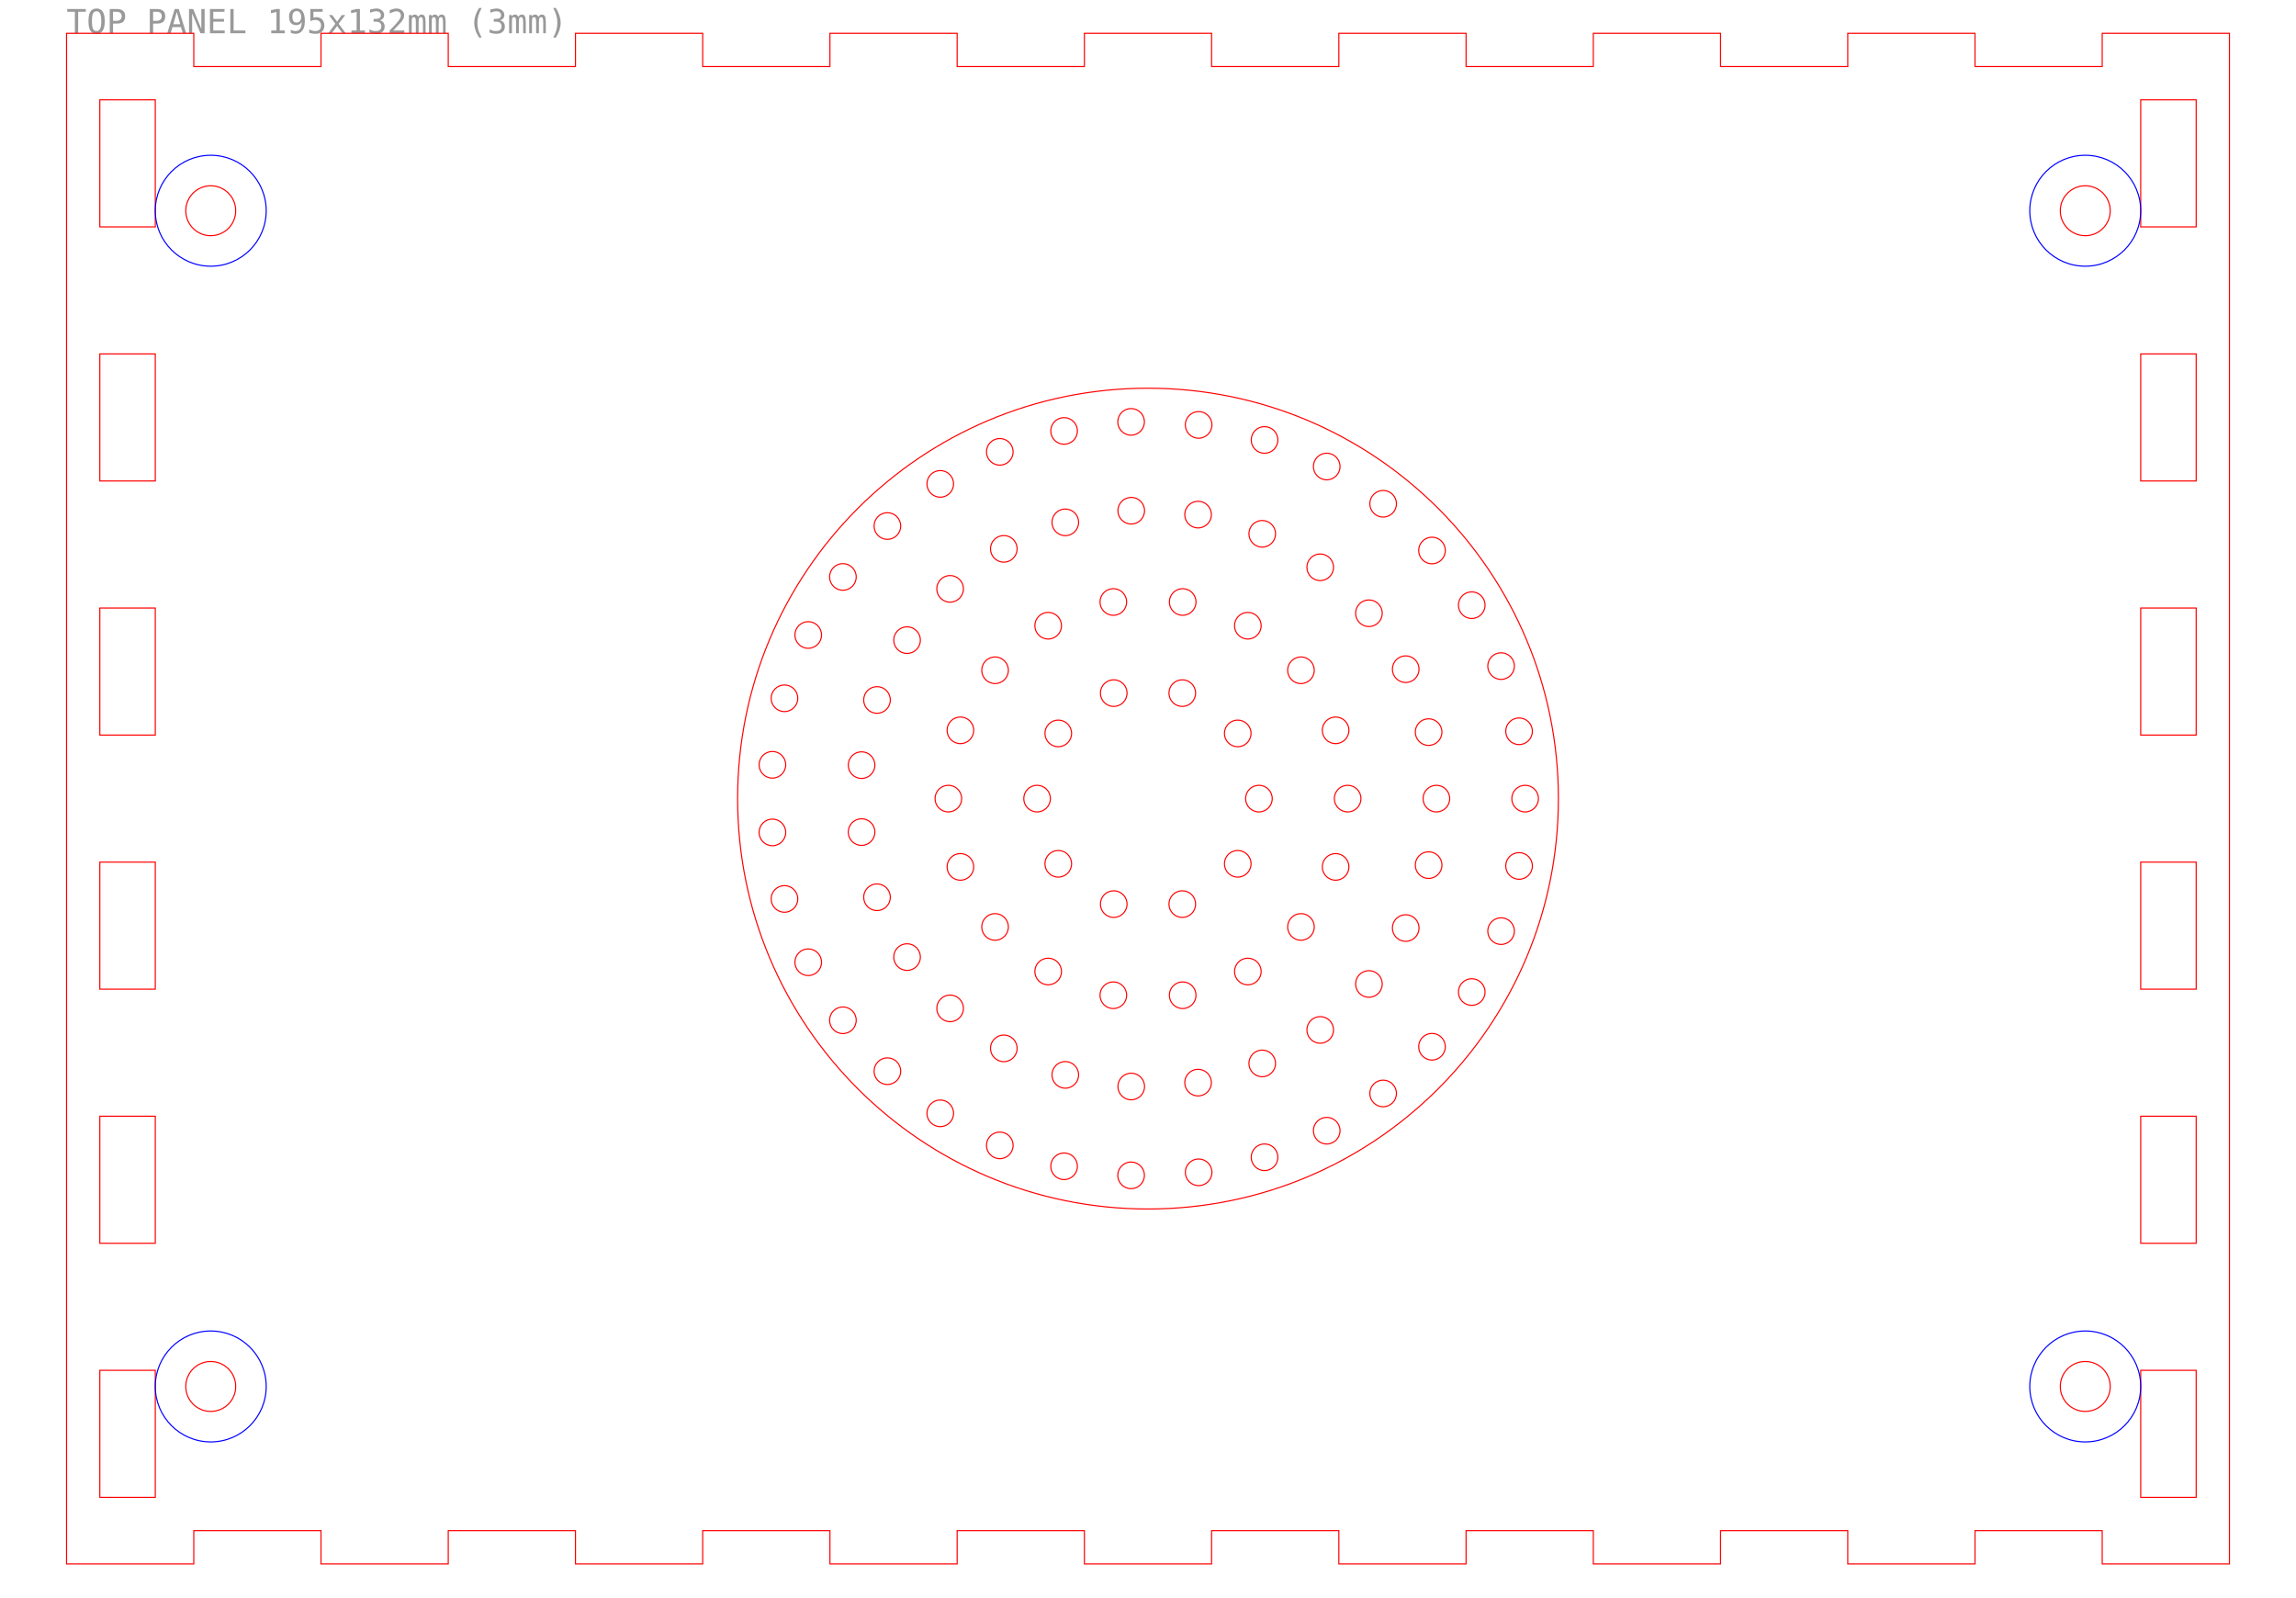
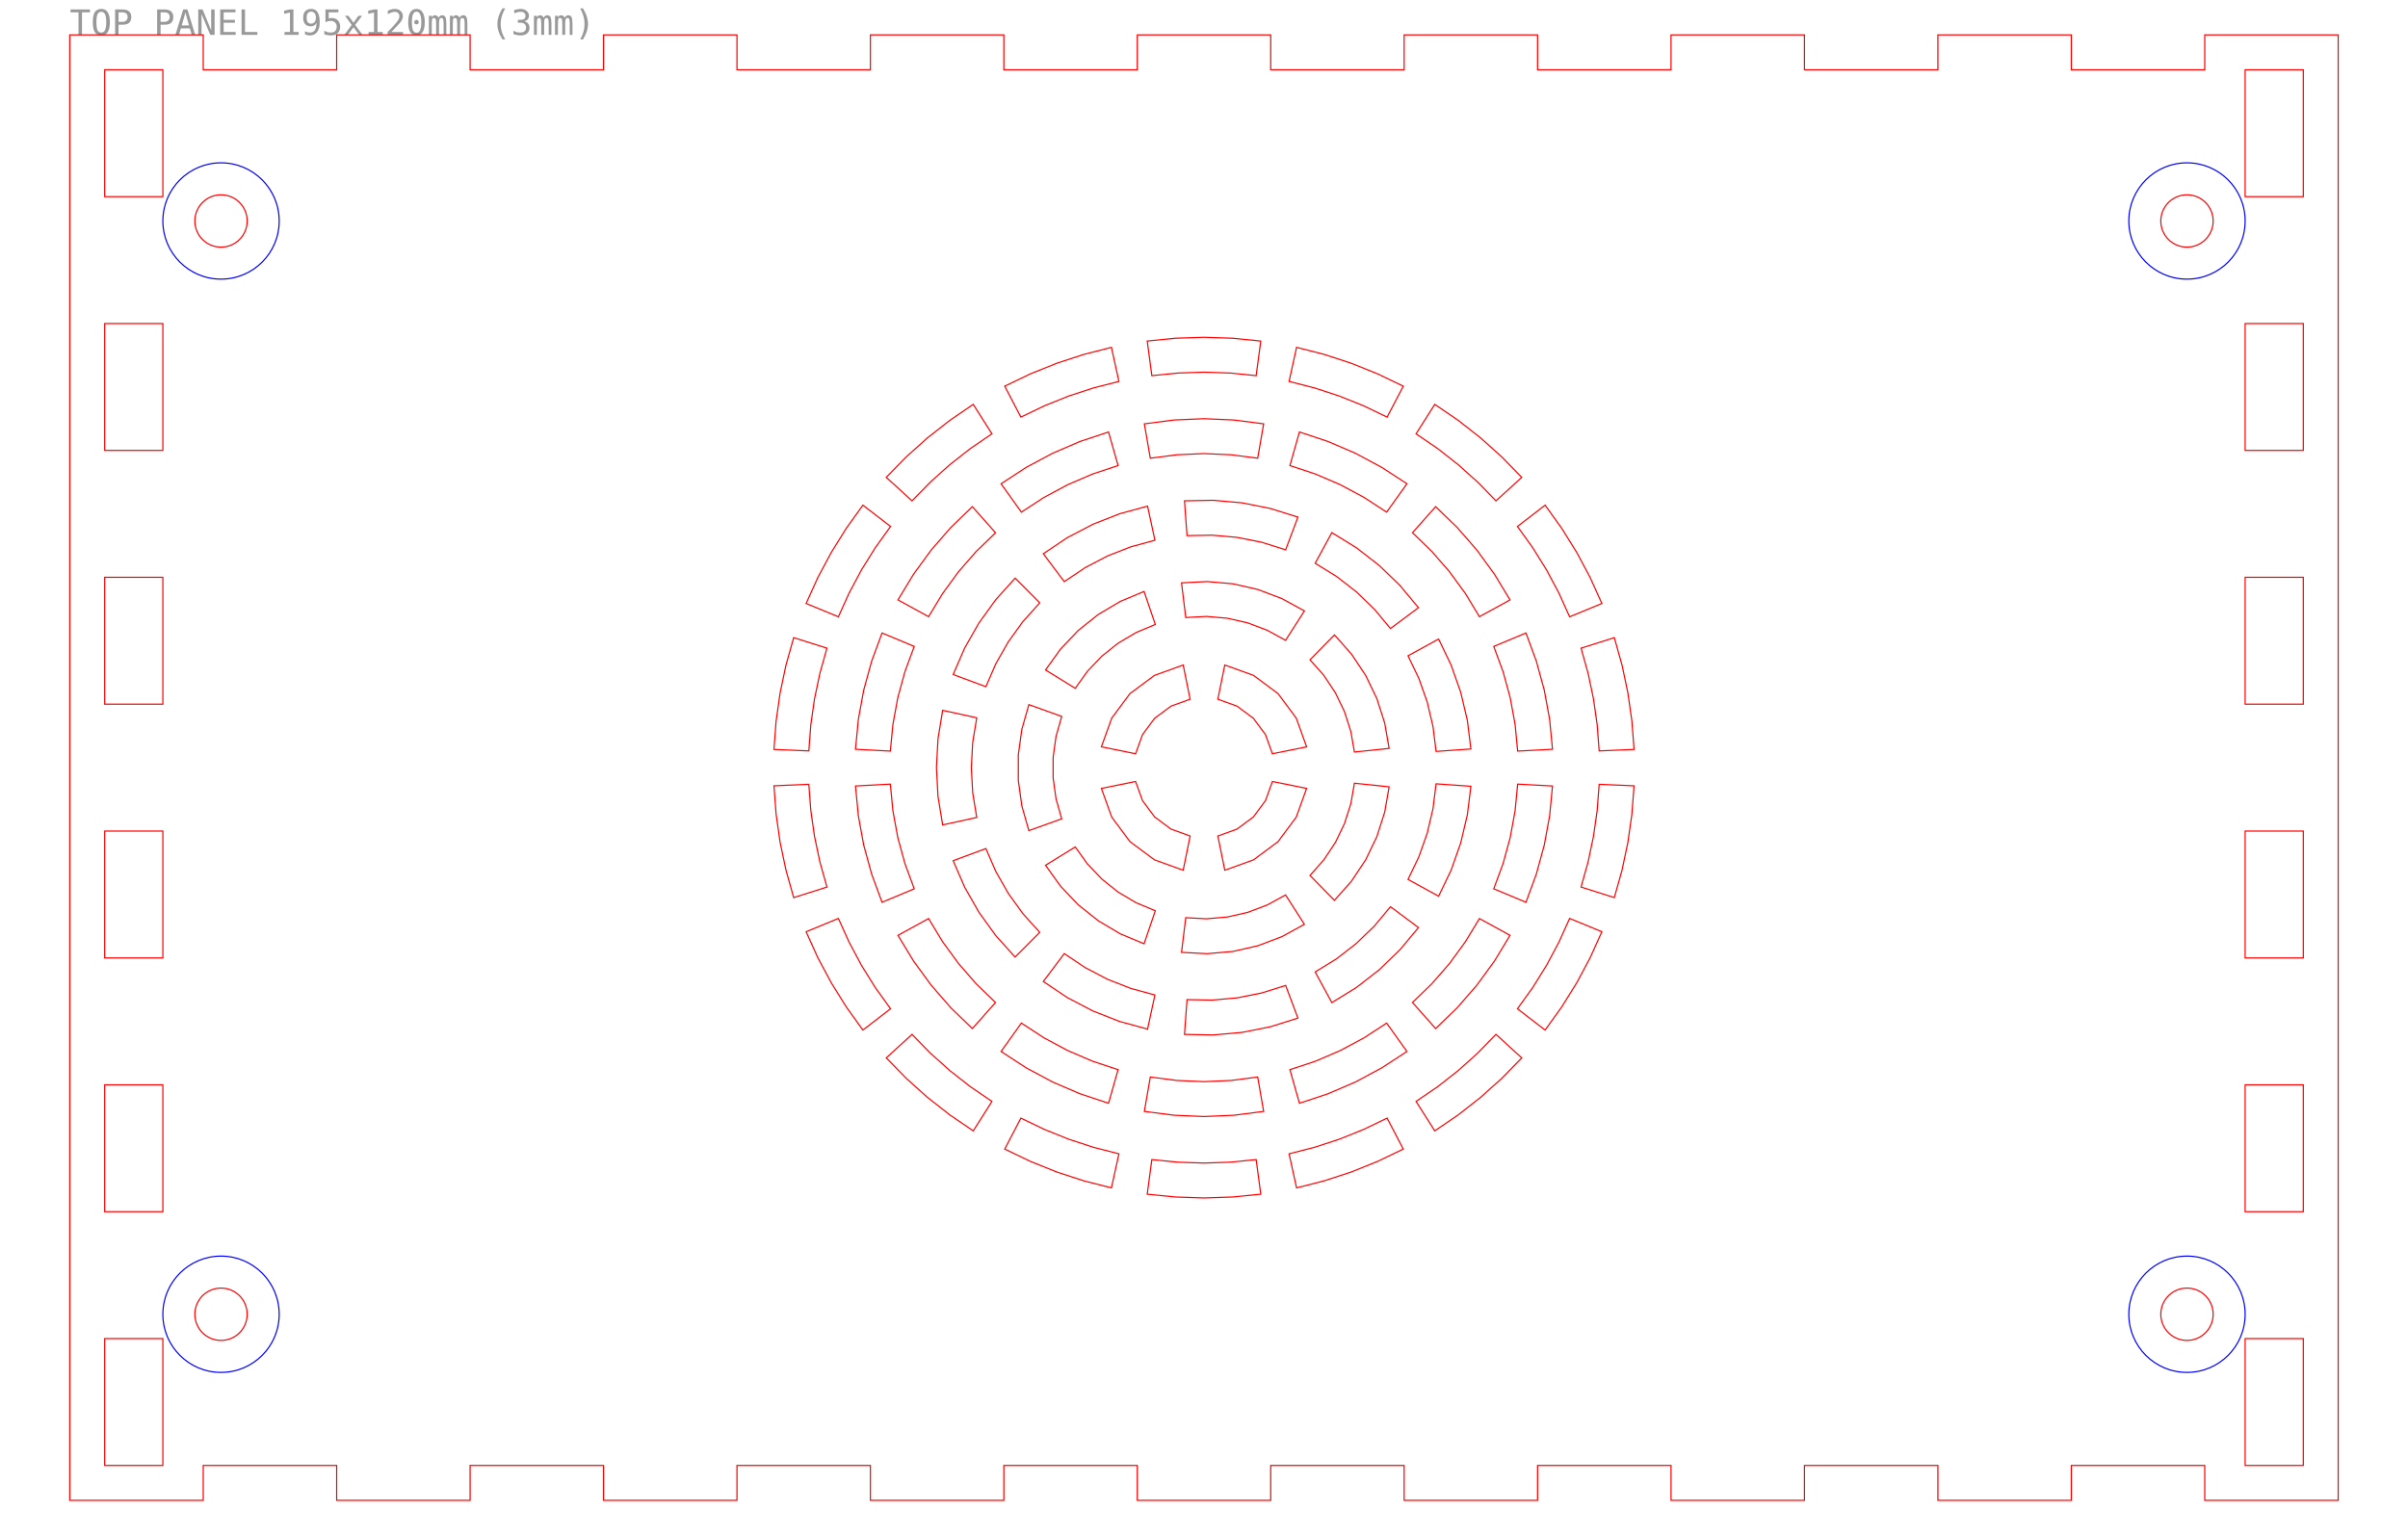
- <svg xmlns="http://www.w3.org/2000/svg" width="207mm" height="144mm" viewBox="0 0 207 144">
-   <text x="6" y="3" font-size="3" fill="#999" font-family="monospace">TOP PANEL 195x132mm (3mm)</text>
-   <path d="M 6,6 L 6,3 L 17.471,3 L 17.471,6 L 28.941,6 L 28.941,3 L 40.412,3 L 40.412,6 L 51.882,6 L 51.882,3 L 63.353,3 L 63.353,6 L 74.824,6 L 74.824,3 L 86.294,3 L 86.294,6 L 97.765,6 L 97.765,3 L 109.235,3 L 109.235,6 L 120.706,6 L 120.706,3 L 132.176,3 L 132.176,6 L 143.647,6 L 143.647,3 L 155.118,3 L 155.118,6 L 166.588,6 L 166.588,3 L 178.059,3 L 178.059,6 L 189.529,6 L 189.529,3 L 201,3 L 201,6 L 201,138 L 201,141 L 189.529,141 L 189.529,138 L 178.059,138 L 178.059,141 L 166.588,141 L 166.588,138 L 155.118,138 L 155.118,141 L 143.647,141 L 143.647,138 L 132.176,138 L 132.176,141 L 120.706,141 L 120.706,138 L 109.235,138 L 109.235,141 L 97.765,141 L 97.765,138 L 86.294,138 L 86.294,141 L 74.824,141 L 74.824,138 L 63.353,138 L 63.353,141 L 51.882,141 L 51.882,138 L 40.412,138 L 40.412,141 L 28.941,141 L 28.941,138 L 17.471,138 L 17.471,141 L 6,141 L 6,138 L 6,6 Z" fill="none" stroke="#ff0000" stroke-width="0.1" />
-   <rect x="9" y="9" width="5" height="11.455" fill="none" stroke="#ff0000" stroke-width="0.1" />
-   <rect x="9" y="31.909" width="5" height="11.455" fill="none" stroke="#ff0000" stroke-width="0.1" />
-   <rect x="9" y="54.818" width="5" height="11.455" fill="none" stroke="#ff0000" stroke-width="0.1" />
-   <rect x="9" y="77.727" width="5" height="11.455" fill="none" stroke="#ff0000" stroke-width="0.1" />
-   <rect x="9" y="100.636" width="5" height="11.455" fill="none" stroke="#ff0000" stroke-width="0.1" />
-   <rect x="9" y="123.545" width="5" height="11.455" fill="none" stroke="#ff0000" stroke-width="0.1" />
-   <rect x="193" y="9" width="5" height="11.455" fill="none" stroke="#ff0000" stroke-width="0.1" />
-   <rect x="193" y="31.909" width="5" height="11.455" fill="none" stroke="#ff0000" stroke-width="0.1" />
-   <rect x="193" y="54.818" width="5" height="11.455" fill="none" stroke="#ff0000" stroke-width="0.1" />
-   <rect x="193" y="77.727" width="5" height="11.455" fill="none" stroke="#ff0000" stroke-width="0.1" />
-   <rect x="193" y="100.636" width="5" height="11.455" fill="none" stroke="#ff0000" stroke-width="0.1" />
-   <rect x="193" y="123.545" width="5" height="11.455" fill="none" stroke="#ff0000" stroke-width="0.1" />
+ <svg xmlns="http://www.w3.org/2000/svg" width="207mm" height="132mm" viewBox="0 0 207 132">
+   <text x="6" y="3" font-size="3" fill="#999" font-family="monospace">TOP PANEL 195x120mm (3mm)</text>
+   <path d="M 6,6 L 6,3 L 17.471,3 L 17.471,6 L 28.941,6 L 28.941,3 L 40.412,3 L 40.412,6 L 51.882,6 L 51.882,3 L 63.353,3 L 63.353,6 L 74.824,6 L 74.824,3 L 86.294,3 L 86.294,6 L 97.765,6 L 97.765,3 L 109.235,3 L 109.235,6 L 120.706,6 L 120.706,3 L 132.176,3 L 132.176,6 L 143.647,6 L 143.647,3 L 155.118,3 L 155.118,6 L 166.588,6 L 166.588,3 L 178.059,3 L 178.059,6 L 189.529,6 L 189.529,3 L 201,3 L 201,6 L 201,126 L 201,129 L 189.529,129 L 189.529,126 L 178.059,126 L 178.059,129 L 166.588,129 L 166.588,126 L 155.118,126 L 155.118,129 L 143.647,129 L 143.647,126 L 132.176,126 L 132.176,129 L 120.706,129 L 120.706,126 L 109.235,126 L 109.235,129 L 97.765,129 L 97.765,126 L 86.294,126 L 86.294,129 L 74.824,129 L 74.824,126 L 63.353,126 L 63.353,129 L 51.882,129 L 51.882,126 L 40.412,126 L 40.412,129 L 28.941,129 L 28.941,126 L 17.471,126 L 17.471,129 L 6,129 L 6,126 L 6,6 Z" fill="none" stroke="#ff0000" stroke-width="0.1" />
+   <rect x="9" y="6" width="5" height="10.909" fill="none" stroke="#ff0000" stroke-width="0.1" />
+   <rect x="9" y="27.818" width="5" height="10.909" fill="none" stroke="#ff0000" stroke-width="0.1" />
+   <rect x="9" y="49.636" width="5" height="10.909" fill="none" stroke="#ff0000" stroke-width="0.1" />
+   <rect x="9" y="71.455" width="5" height="10.909" fill="none" stroke="#ff0000" stroke-width="0.1" />
+   <rect x="9" y="93.273" width="5" height="10.909" fill="none" stroke="#ff0000" stroke-width="0.1" />
+   <rect x="9" y="115.091" width="5" height="10.909" fill="none" stroke="#ff0000" stroke-width="0.1" />
+   <rect x="193" y="6" width="5" height="10.909" fill="none" stroke="#ff0000" stroke-width="0.1" />
+   <rect x="193" y="27.818" width="5" height="10.909" fill="none" stroke="#ff0000" stroke-width="0.1" />
+   <rect x="193" y="49.636" width="5" height="10.909" fill="none" stroke="#ff0000" stroke-width="0.1" />
+   <rect x="193" y="71.455" width="5" height="10.909" fill="none" stroke="#ff0000" stroke-width="0.1" />
+   <rect x="193" y="93.273" width="5" height="10.909" fill="none" stroke="#ff0000" stroke-width="0.1" />
+   <rect x="193" y="115.091" width="5" height="10.909" fill="none" stroke="#ff0000" stroke-width="0.1" />
  <circle cx="19" cy="19" r="2.25" fill="none" stroke="#ff0000" stroke-width="0.1" />
  <circle cx="19" cy="19" r="5" fill="none" stroke="#0000ff" stroke-width="0.1" />
  <circle cx="188" cy="19" r="2.25" fill="none" stroke="#ff0000" stroke-width="0.1" />
  <circle cx="188" cy="19" r="5" fill="none" stroke="#0000ff" stroke-width="0.1" />
-   <circle cx="19" cy="125" r="2.25" fill="none" stroke="#ff0000" stroke-width="0.1" />
-   <circle cx="19" cy="125" r="5" fill="none" stroke="#0000ff" stroke-width="0.1" />
-   <circle cx="188" cy="125" r="2.25" fill="none" stroke="#ff0000" stroke-width="0.1" />
-   <circle cx="188" cy="125" r="5" fill="none" stroke="#0000ff" stroke-width="0.1" />
-   <circle cx="103.5" cy="72" r="37" fill="none" stroke="#ff0000" stroke-width="0.1" />
-   <circle cx="113.5" cy="72" r="1.2" fill="none" stroke="#ff0000" stroke-width="0.1" />
-   <circle cx="111.59" cy="77.878" r="1.2" fill="none" stroke="#ff0000" stroke-width="0.1" />
-   <circle cx="106.59" cy="81.511" r="1.2" fill="none" stroke="#ff0000" stroke-width="0.1" />
-   <circle cx="100.41" cy="81.511" r="1.2" fill="none" stroke="#ff0000" stroke-width="0.1" />
-   <circle cx="95.41" cy="77.878" r="1.2" fill="none" stroke="#ff0000" stroke-width="0.1" />
-   <circle cx="93.5" cy="72" r="1.2" fill="none" stroke="#ff0000" stroke-width="0.1" />
-   <circle cx="95.41" cy="66.122" r="1.2" fill="none" stroke="#ff0000" stroke-width="0.1" />
-   <circle cx="100.41" cy="62.489" r="1.2" fill="none" stroke="#ff0000" stroke-width="0.1" />
-   <circle cx="106.59" cy="62.489" r="1.2" fill="none" stroke="#ff0000" stroke-width="0.1" />
-   <circle cx="111.59" cy="66.122" r="1.2" fill="none" stroke="#ff0000" stroke-width="0.1" />
-   <circle cx="121.5" cy="72" r="1.2" fill="none" stroke="#ff0000" stroke-width="0.1" />
-   <circle cx="120.414" cy="78.156" r="1.2" fill="none" stroke="#ff0000" stroke-width="0.1" />
-   <circle cx="117.289" cy="83.57" r="1.2" fill="none" stroke="#ff0000" stroke-width="0.1" />
-   <circle cx="112.5" cy="87.588" r="1.2" fill="none" stroke="#ff0000" stroke-width="0.1" />
-   <circle cx="106.626" cy="89.727" r="1.2" fill="none" stroke="#ff0000" stroke-width="0.1" />
-   <circle cx="100.374" cy="89.727" r="1.2" fill="none" stroke="#ff0000" stroke-width="0.1" />
-   <circle cx="94.5" cy="87.588" r="1.2" fill="none" stroke="#ff0000" stroke-width="0.1" />
-   <circle cx="89.711" cy="83.57" r="1.2" fill="none" stroke="#ff0000" stroke-width="0.1" />
-   <circle cx="86.586" cy="78.156" r="1.2" fill="none" stroke="#ff0000" stroke-width="0.1" />
-   <circle cx="85.5" cy="72" r="1.2" fill="none" stroke="#ff0000" stroke-width="0.1" />
-   <circle cx="86.586" cy="65.844" r="1.2" fill="none" stroke="#ff0000" stroke-width="0.1" />
-   <circle cx="89.711" cy="60.43" r="1.2" fill="none" stroke="#ff0000" stroke-width="0.1" />
-   <circle cx="94.5" cy="56.412" r="1.2" fill="none" stroke="#ff0000" stroke-width="0.1" />
-   <circle cx="100.374" cy="54.273" r="1.2" fill="none" stroke="#ff0000" stroke-width="0.1" />
-   <circle cx="106.626" cy="54.273" r="1.2" fill="none" stroke="#ff0000" stroke-width="0.1" />
-   <circle cx="112.5" cy="56.412" r="1.2" fill="none" stroke="#ff0000" stroke-width="0.1" />
-   <circle cx="117.289" cy="60.43" r="1.2" fill="none" stroke="#ff0000" stroke-width="0.1" />
-   <circle cx="120.414" cy="65.844" r="1.2" fill="none" stroke="#ff0000" stroke-width="0.1" />
-   <circle cx="129.5" cy="72" r="1.2" fill="none" stroke="#ff0000" stroke-width="0.1" />
-   <circle cx="128.799" cy="77.996" r="1.2" fill="none" stroke="#ff0000" stroke-width="0.1" />
-   <circle cx="126.734" cy="83.669" r="1.2" fill="none" stroke="#ff0000" stroke-width="0.1" />
-   <circle cx="123.417" cy="88.712" r="1.2" fill="none" stroke="#ff0000" stroke-width="0.1" />
-   <circle cx="119.026" cy="92.855" r="1.2" fill="none" stroke="#ff0000" stroke-width="0.1" />
-   <circle cx="113.798" cy="95.874" r="1.2" fill="none" stroke="#ff0000" stroke-width="0.1" />
-   <circle cx="108.015" cy="97.605" r="1.2" fill="none" stroke="#ff0000" stroke-width="0.1" />
-   <circle cx="101.988" cy="97.956" r="1.2" fill="none" stroke="#ff0000" stroke-width="0.1" />
-   <circle cx="96.043" cy="96.908" r="1.2" fill="none" stroke="#ff0000" stroke-width="0.1" />
-   <circle cx="90.5" cy="94.517" r="1.2" fill="none" stroke="#ff0000" stroke-width="0.1" />
-   <circle cx="85.658" cy="90.912" r="1.2" fill="none" stroke="#ff0000" stroke-width="0.1" />
-   <circle cx="81.777" cy="86.287" r="1.2" fill="none" stroke="#ff0000" stroke-width="0.1" />
-   <circle cx="79.068" cy="80.893" r="1.2" fill="none" stroke="#ff0000" stroke-width="0.1" />
-   <circle cx="77.676" cy="75.018" r="1.2" fill="none" stroke="#ff0000" stroke-width="0.1" />
-   <circle cx="77.676" cy="68.982" r="1.2" fill="none" stroke="#ff0000" stroke-width="0.1" />
-   <circle cx="79.068" cy="63.107" r="1.2" fill="none" stroke="#ff0000" stroke-width="0.1" />
-   <circle cx="81.777" cy="57.713" r="1.2" fill="none" stroke="#ff0000" stroke-width="0.1" />
-   <circle cx="85.658" cy="53.088" r="1.2" fill="none" stroke="#ff0000" stroke-width="0.1" />
-   <circle cx="90.5" cy="49.483" r="1.2" fill="none" stroke="#ff0000" stroke-width="0.1" />
-   <circle cx="96.043" cy="47.092" r="1.2" fill="none" stroke="#ff0000" stroke-width="0.1" />
-   <circle cx="101.988" cy="46.044" r="1.2" fill="none" stroke="#ff0000" stroke-width="0.1" />
-   <circle cx="108.015" cy="46.395" r="1.2" fill="none" stroke="#ff0000" stroke-width="0.1" />
-   <circle cx="113.798" cy="48.126" r="1.2" fill="none" stroke="#ff0000" stroke-width="0.1" />
-   <circle cx="119.026" cy="51.145" r="1.2" fill="none" stroke="#ff0000" stroke-width="0.1" />
-   <circle cx="123.417" cy="55.288" r="1.2" fill="none" stroke="#ff0000" stroke-width="0.1" />
-   <circle cx="126.734" cy="60.331" r="1.2" fill="none" stroke="#ff0000" stroke-width="0.1" />
-   <circle cx="128.799" cy="66.004" r="1.2" fill="none" stroke="#ff0000" stroke-width="0.1" />
-   <circle cx="137.5" cy="72" r="1.2" fill="none" stroke="#ff0000" stroke-width="0.1" />
-   <circle cx="136.954" cy="78.071" r="1.2" fill="none" stroke="#ff0000" stroke-width="0.1" />
-   <circle cx="135.332" cy="83.947" r="1.2" fill="none" stroke="#ff0000" stroke-width="0.1" />
-   <circle cx="132.687" cy="89.439" r="1.2" fill="none" stroke="#ff0000" stroke-width="0.1" />
-   <circle cx="129.104" cy="94.37" r="1.2" fill="none" stroke="#ff0000" stroke-width="0.1" />
-   <circle cx="124.699" cy="98.582" r="1.2" fill="none" stroke="#ff0000" stroke-width="0.1" />
-   <circle cx="119.612" cy="101.94" r="1.2" fill="none" stroke="#ff0000" stroke-width="0.1" />
-   <circle cx="114.007" cy="104.336" r="1.2" fill="none" stroke="#ff0000" stroke-width="0.1" />
-   <circle cx="108.064" cy="105.692" r="1.2" fill="none" stroke="#ff0000" stroke-width="0.1" />
-   <circle cx="101.975" cy="105.966" r="1.2" fill="none" stroke="#ff0000" stroke-width="0.1" />
-   <circle cx="95.934" cy="105.148" r="1.2" fill="none" stroke="#ff0000" stroke-width="0.1" />
-   <circle cx="90.137" cy="103.264" r="1.2" fill="none" stroke="#ff0000" stroke-width="0.1" />
-   <circle cx="84.77" cy="100.375" r="1.2" fill="none" stroke="#ff0000" stroke-width="0.1" />
-   <circle cx="80.004" cy="96.575" r="1.2" fill="none" stroke="#ff0000" stroke-width="0.1" />
-   <circle cx="75.993" cy="91.985" r="1.2" fill="none" stroke="#ff0000" stroke-width="0.1" />
-   <circle cx="72.867" cy="86.752" r="1.2" fill="none" stroke="#ff0000" stroke-width="0.1" />
-   <circle cx="70.725" cy="81.045" r="1.2" fill="none" stroke="#ff0000" stroke-width="0.1" />
-   <circle cx="69.637" cy="75.048" r="1.2" fill="none" stroke="#ff0000" stroke-width="0.1" />
-   <circle cx="69.637" cy="68.952" r="1.2" fill="none" stroke="#ff0000" stroke-width="0.1" />
-   <circle cx="70.725" cy="62.955" r="1.2" fill="none" stroke="#ff0000" stroke-width="0.1" />
-   <circle cx="72.867" cy="57.248" r="1.2" fill="none" stroke="#ff0000" stroke-width="0.1" />
-   <circle cx="75.993" cy="52.015" r="1.2" fill="none" stroke="#ff0000" stroke-width="0.1" />
-   <circle cx="80.004" cy="47.425" r="1.2" fill="none" stroke="#ff0000" stroke-width="0.1" />
-   <circle cx="84.77" cy="43.625" r="1.2" fill="none" stroke="#ff0000" stroke-width="0.1" />
-   <circle cx="90.137" cy="40.736" r="1.2" fill="none" stroke="#ff0000" stroke-width="0.1" />
-   <circle cx="95.934" cy="38.852" r="1.2" fill="none" stroke="#ff0000" stroke-width="0.1" />
-   <circle cx="101.975" cy="38.034" r="1.2" fill="none" stroke="#ff0000" stroke-width="0.1" />
-   <circle cx="108.064" cy="38.308" r="1.2" fill="none" stroke="#ff0000" stroke-width="0.1" />
-   <circle cx="114.007" cy="39.664" r="1.2" fill="none" stroke="#ff0000" stroke-width="0.1" />
-   <circle cx="119.612" cy="42.06" r="1.2" fill="none" stroke="#ff0000" stroke-width="0.1" />
-   <circle cx="124.699" cy="45.418" r="1.2" fill="none" stroke="#ff0000" stroke-width="0.1" />
-   <circle cx="129.104" cy="49.63" r="1.2" fill="none" stroke="#ff0000" stroke-width="0.1" />
-   <circle cx="132.687" cy="54.561" r="1.2" fill="none" stroke="#ff0000" stroke-width="0.1" />
-   <circle cx="135.332" cy="60.053" r="1.2" fill="none" stroke="#ff0000" stroke-width="0.1" />
-   <circle cx="136.954" cy="65.929" r="1.2" fill="none" stroke="#ff0000" stroke-width="0.1" />
+   <circle cx="19" cy="113" r="2.25" fill="none" stroke="#ff0000" stroke-width="0.1" />
+   <circle cx="19" cy="113" r="5" fill="none" stroke="#0000ff" stroke-width="0.1" />
+   <circle cx="188" cy="113" r="2.25" fill="none" stroke="#ff0000" stroke-width="0.1" />
+   <circle cx="188" cy="113" r="5" fill="none" stroke="#0000ff" stroke-width="0.1" />
+   <path d="M 112.321,67.788 L 111.43,70.257 L 109.864,72.364 L 107.757,73.93 L 105.288,74.821 L 104.692,71.88 L 106.338,71.286 L 107.743,70.243 L 108.786,68.838 L 109.38,67.192 L 112.321,67.788 Z" fill="none" stroke="#ff0000" stroke-width="0.1" />
+   <path d="M 101.712,74.821 L 99.243,73.93 L 97.136,72.364 L 95.57,70.257 L 94.679,67.788 L 97.62,67.192 L 98.214,68.838 L 99.257,70.243 L 100.662,71.286 L 102.308,71.88 L 101.712,74.821 Z" fill="none" stroke="#ff0000" stroke-width="0.1" />
+   <path d="M 94.679,64.212 L 95.57,61.743 L 97.136,59.636 L 99.243,58.07 L 101.712,57.179 L 102.308,60.12 L 100.662,60.714 L 99.257,61.757 L 98.214,63.162 L 97.62,64.808 L 94.679,64.212 Z" fill="none" stroke="#ff0000" stroke-width="0.1" />
+   <path d="M 105.288,57.179 L 107.757,58.07 L 109.864,59.636 L 111.43,61.743 L 112.321,64.212 L 109.38,64.808 L 108.786,63.162 L 107.743,61.757 L 106.338,60.714 L 104.692,60.12 L 105.288,57.179 Z" fill="none" stroke="#ff0000" stroke-width="0.1" />
+   <path d="M 119.414,67.652 L 119.035,69.828 L 118.36,71.931 L 117.402,73.92 L 116.179,75.759 L 114.714,77.412 L 112.612,75.272 L 113.802,73.929 L 114.795,72.435 L 115.574,70.819 L 116.122,69.11 L 116.431,67.342 L 119.414,67.652 Z" fill="none" stroke="#ff0000" stroke-width="0.1" />
+   <path d="M 112.131,79.473 L 110.193,80.533 L 108.128,81.316 L 105.975,81.807 L 103.775,81.998 L 101.569,81.883 L 101.931,78.905 L 103.723,78.998 L 105.511,78.843 L 107.261,78.444 L 108.938,77.808 L 110.512,76.946 L 112.131,79.473 Z" fill="none" stroke="#ff0000" stroke-width="0.1" />
+   <path d="M 98.348,81.148 L 96.311,80.294 L 94.411,79.168 L 92.685,77.791 L 91.164,76.189 L 89.878,74.394 L 92.432,72.82 L 93.477,74.279 L 94.713,75.58 L 96.115,76.699 L 97.659,77.614 L 99.314,78.308 L 98.348,81.148 Z" fill="none" stroke="#ff0000" stroke-width="0.1" />
+   <path d="M 88.445,71.416 L 87.842,69.292 L 87.538,67.104 L 87.538,64.896 L 87.842,62.708 L 88.445,60.584 L 91.268,61.599 L 90.778,63.325 L 90.531,65.103 L 90.531,66.897 L 90.778,68.675 L 91.268,70.401 L 88.445,71.416 Z" fill="none" stroke="#ff0000" stroke-width="0.1" />
+   <path d="M 89.878,57.606 L 91.164,55.811 L 92.685,54.209 L 94.411,52.832 L 96.311,51.706 L 98.348,50.852 L 99.314,53.692 L 97.659,54.386 L 96.115,55.301 L 94.713,56.42 L 93.477,57.721 L 92.432,59.18 L 89.878,57.606 Z" fill="none" stroke="#ff0000" stroke-width="0.1" />
+   <path d="M 101.569,50.117 L 103.775,50.002 L 105.975,50.193 L 108.128,50.684 L 110.193,51.467 L 112.131,52.527 L 110.512,55.054 L 108.938,54.192 L 107.261,53.556 L 105.511,53.157 L 103.723,53.002 L 101.931,53.095 L 101.569,50.117 Z" fill="none" stroke="#ff0000" stroke-width="0.1" />
+   <path d="M 114.714,54.588 L 116.179,56.241 L 117.402,58.08 L 118.36,60.069 L 119.035,62.172 L 119.414,64.348 L 116.431,64.658 L 116.122,62.89 L 115.574,61.181 L 114.795,59.565 L 113.802,58.071 L 112.612,56.728 L 114.714,54.588 Z" fill="none" stroke="#ff0000" stroke-width="0.1" />
+   <path d="M 126.444,67.603 L 126.138,70.065 L 125.568,72.48 L 124.742,74.819 L 123.669,77.056 L 121.038,75.614 L 121.971,73.669 L 122.69,71.635 L 123.185,69.535 L 123.451,67.394 L 126.444,67.603 Z" fill="none" stroke="#ff0000" stroke-width="0.1" />
+   <path d="M 121.935,79.753 L 120.346,81.659 L 118.562,83.382 L 116.602,84.903 L 114.49,86.205 L 113.056,83.569 L 114.893,82.438 L 116.597,81.115 L 118.149,79.616 L 119.53,77.959 L 121.935,79.753 Z" fill="none" stroke="#ff0000" stroke-width="0.1" />
+   <path d="M 111.573,87.537 L 109.206,88.281 L 106.773,88.766 L 104.302,88.986 L 101.822,88.939 L 102.041,85.947 L 104.198,85.988 L 106.346,85.796 L 108.462,85.375 L 110.52,84.728 L 111.573,87.537 Z" fill="none" stroke="#ff0000" stroke-width="0.1" />
+   <path d="M 98.648,88.482 L 96.254,87.829 L 93.945,86.922 L 91.748,85.771 L 89.687,84.39 L 91.488,81.991 L 93.281,83.192 L 95.192,84.193 L 97.199,84.982 L 99.281,85.55 L 98.648,88.482 Z" fill="none" stroke="#ff0000" stroke-width="0.1" />
+   <path d="M 87.263,82.29 L 85.603,80.446 L 84.151,78.435 L 82.924,76.278 L 81.937,74.002 L 84.75,72.959 L 85.608,74.938 L 86.675,76.813 L 87.937,78.562 L 89.381,80.165 L 87.263,82.29 Z" fill="none" stroke="#ff0000" stroke-width="0.1" />
+   <path d="M 81.034,70.926 L 80.634,68.477 L 80.5,66 L 80.634,63.523 L 81.034,61.074 L 83.964,61.717 L 83.616,63.846 L 83.5,66 L 83.616,68.154 L 83.964,70.283 L 81.034,70.926 Z" fill="none" stroke="#ff0000" stroke-width="0.1" />
+   <path d="M 81.937,57.998 L 82.924,55.722 L 84.151,53.565 L 85.603,51.554 L 87.263,49.71 L 89.381,51.835 L 87.937,53.438 L 86.675,55.187 L 85.608,57.062 L 84.75,59.041 L 81.937,57.998 Z" fill="none" stroke="#ff0000" stroke-width="0.1" />
+   <path d="M 89.687,47.61 L 91.748,46.229 L 93.945,45.078 L 96.254,44.171 L 98.648,43.518 L 99.281,46.45 L 97.199,47.018 L 95.192,47.807 L 93.281,48.808 L 91.488,50.009 L 89.687,47.61 Z" fill="none" stroke="#ff0000" stroke-width="0.1" />
+   <path d="M 101.822,43.061 L 104.302,43.014 L 106.773,43.234 L 109.206,43.719 L 111.573,44.463 L 110.52,47.272 L 108.462,46.625 L 106.346,46.204 L 104.198,46.012 L 102.041,46.053 L 101.822,43.061 Z" fill="none" stroke="#ff0000" stroke-width="0.1" />
+   <path d="M 114.49,45.795 L 116.602,47.097 L 118.562,48.618 L 120.346,50.341 L 121.935,52.247 L 119.53,54.041 L 118.149,52.384 L 116.597,50.885 L 114.893,49.562 L 113.056,48.431 L 114.49,45.795 Z" fill="none" stroke="#ff0000" stroke-width="0.1" />
+   <path d="M 123.669,54.944 L 124.742,57.181 L 125.568,59.52 L 126.138,61.935 L 126.444,64.397 L 123.451,64.606 L 123.185,62.465 L 122.69,60.365 L 121.971,58.331 L 121.038,56.386 L 123.669,54.944 Z" fill="none" stroke="#ff0000" stroke-width="0.1" />
+   <path d="M 133.458,67.578 L 133.213,70.142 L 132.748,72.676 L 132.067,75.16 L 131.176,77.577 L 128.409,76.419 L 129.211,74.244 L 129.823,72.008 L 130.241,69.728 L 130.463,67.42 L 133.458,67.578 Z" fill="none" stroke="#ff0000" stroke-width="0.1" />
+   <path d="M 129.807,80.42 L 128.473,82.624 L 126.955,84.705 L 125.264,86.648 L 123.413,88.438 L 121.421,86.195 L 123.088,84.583 L 124.609,82.834 L 125.976,80.961 L 127.176,78.978 L 129.807,80.42 Z" fill="none" stroke="#ff0000" stroke-width="0.1" />
+   <path d="M 120.945,90.406 L 118.787,91.813 L 116.517,93.029 L 114.15,94.046 L 111.705,94.856 L 110.885,91.971 L 113.085,91.241 L 115.215,90.326 L 117.258,89.232 L 119.2,87.966 L 120.945,90.406 Z" fill="none" stroke="#ff0000" stroke-width="0.1" />
+   <path d="M 108.628,95.559 L 106.073,95.889 L 103.5,96 L 100.927,95.889 L 98.372,95.559 L 98.885,92.603 L 101.184,92.9 L 103.5,93 L 105.816,92.9 L 108.115,92.603 L 108.628,95.559 Z" fill="none" stroke="#ff0000" stroke-width="0.1" />
+   <path d="M 95.295,94.856 L 92.85,94.046 L 90.483,93.029 L 88.213,91.813 L 86.055,90.406 L 87.8,87.966 L 89.742,89.232 L 91.785,90.326 L 93.915,91.241 L 96.115,91.971 L 95.295,94.856 Z" fill="none" stroke="#ff0000" stroke-width="0.1" />
+   <path d="M 83.587,88.438 L 81.736,86.648 L 80.045,84.705 L 78.527,82.624 L 77.193,80.42 L 79.824,78.978 L 81.024,80.961 L 82.391,82.834 L 83.912,84.583 L 85.579,86.195 L 83.587,88.438 Z" fill="none" stroke="#ff0000" stroke-width="0.1" />
+   <path d="M 75.824,77.577 L 74.933,75.16 L 74.252,72.676 L 73.787,70.142 L 73.542,67.578 L 76.537,67.42 L 76.759,69.728 L 77.177,72.008 L 77.789,74.244 L 78.591,76.419 L 75.824,77.577 Z" fill="none" stroke="#ff0000" stroke-width="0.1" />
+   <path d="M 73.542,64.422 L 73.787,61.858 L 74.252,59.324 L 74.933,56.84 L 75.824,54.423 L 78.591,55.581 L 77.789,57.756 L 77.177,59.992 L 76.759,62.272 L 76.537,64.58 L 73.542,64.422 Z" fill="none" stroke="#ff0000" stroke-width="0.1" />
+   <path d="M 77.193,51.58 L 78.527,49.376 L 80.045,47.295 L 81.736,45.352 L 83.587,43.562 L 85.579,45.805 L 83.912,47.417 L 82.391,49.166 L 81.024,51.039 L 79.824,53.022 L 77.193,51.58 Z" fill="none" stroke="#ff0000" stroke-width="0.1" />
+   <path d="M 86.055,41.594 L 88.213,40.187 L 90.483,38.971 L 92.85,37.954 L 95.295,37.144 L 96.115,40.029 L 93.915,40.759 L 91.785,41.674 L 89.742,42.768 L 87.8,44.034 L 86.055,41.594 Z" fill="none" stroke="#ff0000" stroke-width="0.1" />
+   <path d="M 98.372,36.441 L 100.927,36.111 L 103.5,36 L 106.073,36.111 L 108.628,36.441 L 108.115,39.397 L 105.816,39.1 L 103.5,39 L 101.184,39.1 L 98.885,39.397 L 98.372,36.441 Z" fill="none" stroke="#ff0000" stroke-width="0.1" />
+   <path d="M 111.705,37.144 L 114.15,37.954 L 116.517,38.971 L 118.787,40.187 L 120.945,41.594 L 119.2,44.034 L 117.258,42.768 L 115.215,41.674 L 113.085,40.759 L 110.885,40.029 L 111.705,37.144 Z" fill="none" stroke="#ff0000" stroke-width="0.1" />
+   <path d="M 123.413,43.562 L 125.264,45.352 L 126.955,47.295 L 128.473,49.376 L 129.807,51.58 L 127.176,53.022 L 125.976,51.039 L 124.609,49.166 L 123.088,47.417 L 121.421,45.805 L 123.413,43.562 Z" fill="none" stroke="#ff0000" stroke-width="0.1" />
+   <path d="M 131.176,54.423 L 132.067,56.84 L 132.748,59.324 L 133.213,61.858 L 133.458,64.422 L 130.463,64.58 L 130.241,62.272 L 129.823,59.992 L 129.211,57.756 L 128.409,55.581 L 131.176,54.423 Z" fill="none" stroke="#ff0000" stroke-width="0.1" />
+   <path d="M 140.467,67.563 L 140.283,70.003 L 139.938,72.425 L 139.434,74.819 L 138.772,77.175 L 135.912,76.269 L 136.52,74.104 L 136.983,71.904 L 137.3,69.678 L 137.47,67.436 L 140.467,67.563 Z" fill="none" stroke="#ff0000" stroke-width="0.1" />
+   <path d="M 137.703,80.112 L 136.696,82.342 L 135.543,84.5 L 134.25,86.577 L 132.823,88.565 L 130.445,86.735 L 131.757,84.909 L 132.945,83 L 134.004,81.017 L 134.93,78.968 L 137.703,80.112 Z" fill="none" stroke="#ff0000" stroke-width="0.1" />
+   <path d="M 130.814,90.959 L 129.104,92.71 L 127.283,94.344 L 125.358,95.854 L 123.337,97.233 L 121.729,94.7 L 123.586,93.433 L 125.355,92.046 L 127.028,90.544 L 128.599,88.935 L 130.814,90.959 Z" fill="none" stroke="#ff0000" stroke-width="0.1" />
+   <path d="M 120.63,98.796 L 118.425,99.856 L 116.155,100.769 L 113.829,101.529 L 111.458,102.134 L 110.813,99.204 L 112.992,98.648 L 115.129,97.95 L 117.215,97.111 L 119.241,96.137 L 120.63,98.796 Z" fill="none" stroke="#ff0000" stroke-width="0.1" />
+   <path d="M 108.38,102.677 L 105.945,102.919 L 103.5,103 L 101.055,102.919 L 98.62,102.677 L 99.016,99.703 L 101.253,99.926 L 103.5,100 L 105.747,99.926 L 107.984,99.703 L 108.38,102.677 Z" fill="none" stroke="#ff0000" stroke-width="0.1" />
+   <path d="M 95.542,102.134 L 93.171,101.529 L 90.845,100.769 L 88.575,99.856 L 86.37,98.796 L 87.759,96.137 L 89.785,97.111 L 91.871,97.95 L 94.008,98.648 L 96.187,99.204 L 95.542,102.134 Z" fill="none" stroke="#ff0000" stroke-width="0.1" />
+   <path d="M 83.663,97.233 L 81.642,95.854 L 79.717,94.344 L 77.896,92.71 L 76.186,90.959 L 78.401,88.935 L 79.972,90.544 L 81.645,92.046 L 83.414,93.433 L 85.271,94.7 L 83.663,97.233 Z" fill="none" stroke="#ff0000" stroke-width="0.1" />
+   <path d="M 74.177,88.565 L 72.75,86.577 L 71.457,84.5 L 70.304,82.342 L 69.297,80.112 L 72.07,78.968 L 72.996,81.017 L 74.055,83 L 75.243,84.909 L 76.555,86.735 L 74.177,88.565 Z" fill="none" stroke="#ff0000" stroke-width="0.1" />
+   <path d="M 68.228,77.175 L 67.566,74.819 L 67.062,72.425 L 66.717,70.003 L 66.533,67.563 L 69.53,67.436 L 69.7,69.678 L 70.017,71.904 L 70.48,74.104 L 71.088,76.269 L 68.228,77.175 Z" fill="none" stroke="#ff0000" stroke-width="0.1" />
+   <path d="M 66.533,64.437 L 66.717,61.997 L 67.062,59.575 L 67.566,57.181 L 68.228,54.825 L 71.088,55.731 L 70.48,57.896 L 70.017,60.096 L 69.7,62.322 L 69.53,64.564 L 66.533,64.437 Z" fill="none" stroke="#ff0000" stroke-width="0.1" />
+   <path d="M 69.297,51.888 L 70.304,49.658 L 71.457,47.5 L 72.75,45.423 L 74.177,43.435 L 76.555,45.265 L 75.243,47.091 L 74.055,49 L 72.996,50.983 L 72.07,53.032 L 69.297,51.888 Z" fill="none" stroke="#ff0000" stroke-width="0.1" />
+   <path d="M 76.186,41.041 L 77.896,39.29 L 79.717,37.656 L 81.642,36.146 L 83.663,34.767 L 85.271,37.3 L 83.414,38.567 L 81.645,39.954 L 79.972,41.456 L 78.401,43.065 L 76.186,41.041 Z" fill="none" stroke="#ff0000" stroke-width="0.1" />
+   <path d="M 86.37,33.204 L 88.575,32.144 L 90.845,31.231 L 93.171,30.471 L 95.542,29.866 L 96.187,32.796 L 94.008,33.352 L 91.871,34.05 L 89.785,34.889 L 87.759,35.863 L 86.37,33.204 Z" fill="none" stroke="#ff0000" stroke-width="0.1" />
+   <path d="M 98.62,29.323 L 101.055,29.081 L 103.5,29 L 105.945,29.081 L 108.38,29.323 L 107.984,32.297 L 105.747,32.074 L 103.5,32 L 101.253,32.074 L 99.016,32.297 L 98.62,29.323 Z" fill="none" stroke="#ff0000" stroke-width="0.1" />
+   <path d="M 111.458,29.866 L 113.829,30.471 L 116.155,31.231 L 118.425,32.144 L 120.63,33.204 L 119.241,35.863 L 117.215,34.889 L 115.129,34.05 L 112.992,33.352 L 110.813,32.796 L 111.458,29.866 Z" fill="none" stroke="#ff0000" stroke-width="0.1" />
+   <path d="M 123.337,34.767 L 125.358,36.146 L 127.283,37.656 L 129.104,39.29 L 130.814,41.041 L 128.599,43.065 L 127.028,41.456 L 125.355,39.954 L 123.586,38.567 L 121.729,37.3 L 123.337,34.767 Z" fill="none" stroke="#ff0000" stroke-width="0.1" />
+   <path d="M 132.823,43.435 L 134.25,45.423 L 135.543,47.5 L 136.696,49.658 L 137.703,51.888 L 134.93,53.032 L 134.004,50.983 L 132.945,49 L 131.757,47.091 L 130.445,45.265 L 132.823,43.435 Z" fill="none" stroke="#ff0000" stroke-width="0.1" />
+   <path d="M 138.772,54.825 L 139.434,57.181 L 139.938,59.575 L 140.283,61.997 L 140.467,64.437 L 137.47,64.564 L 137.3,62.322 L 136.983,60.096 L 136.52,57.896 L 135.912,55.731 L 138.772,54.825 Z" fill="none" stroke="#ff0000" stroke-width="0.1" />
</svg>
